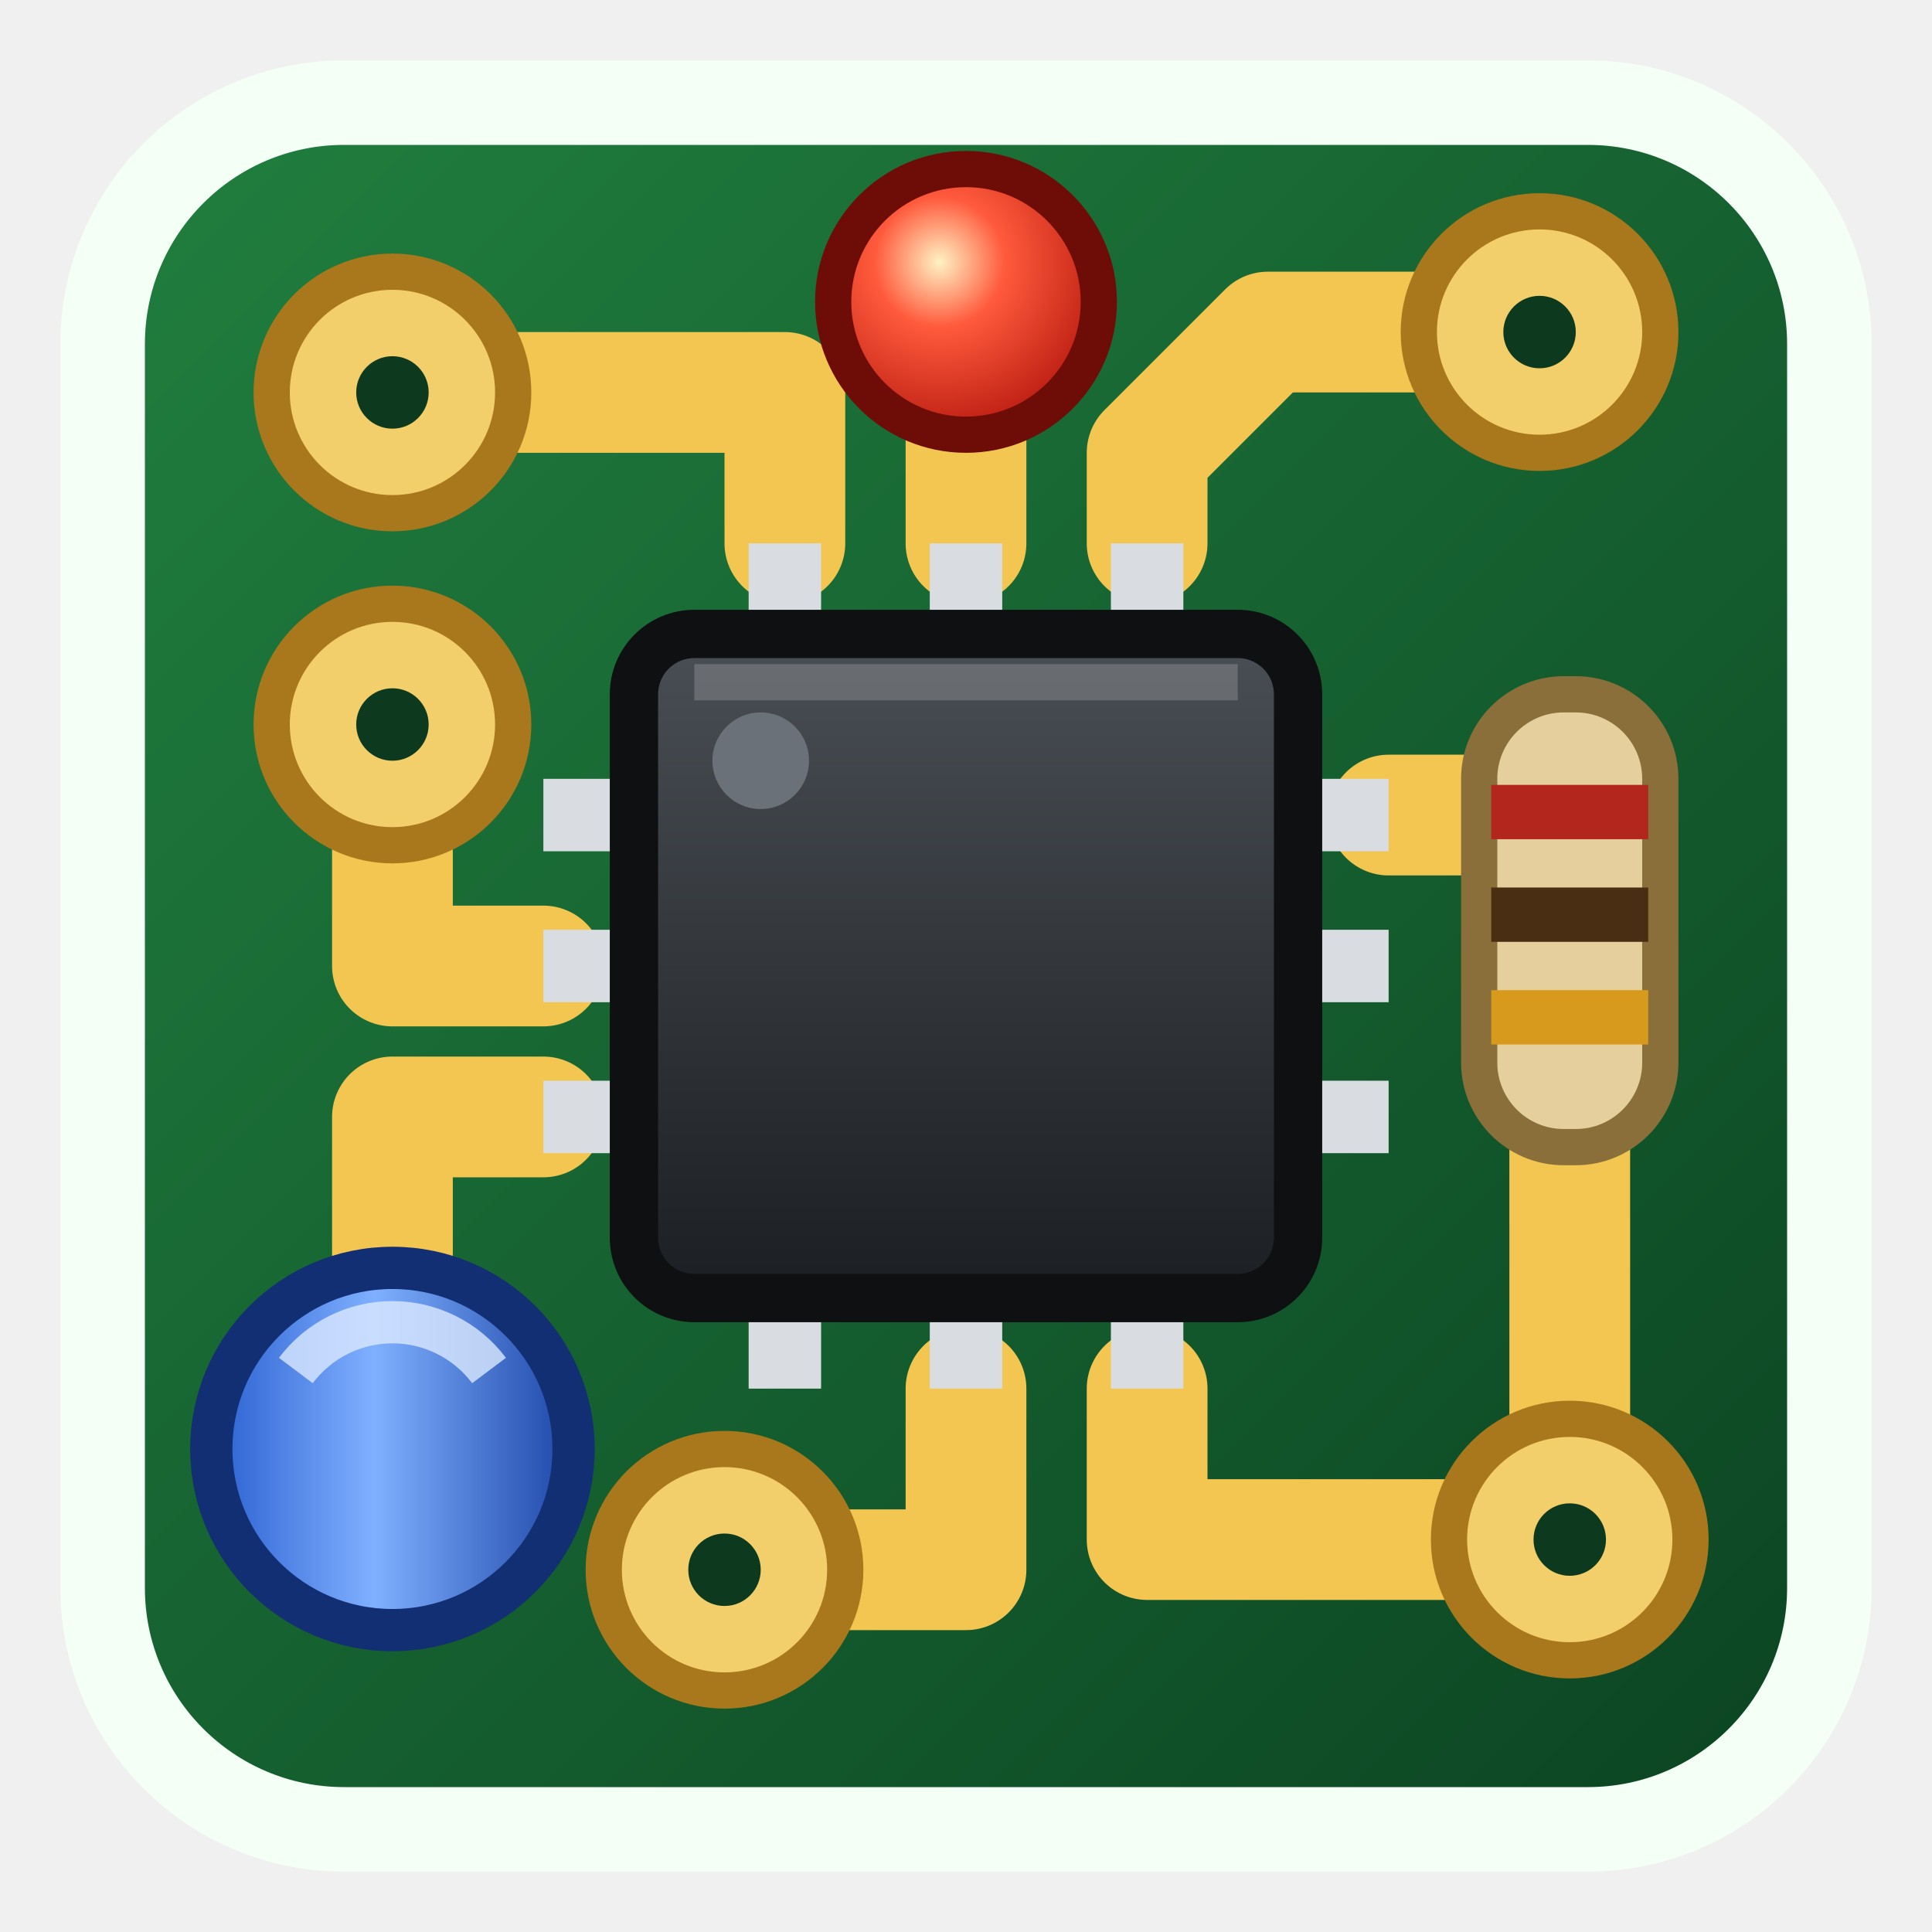
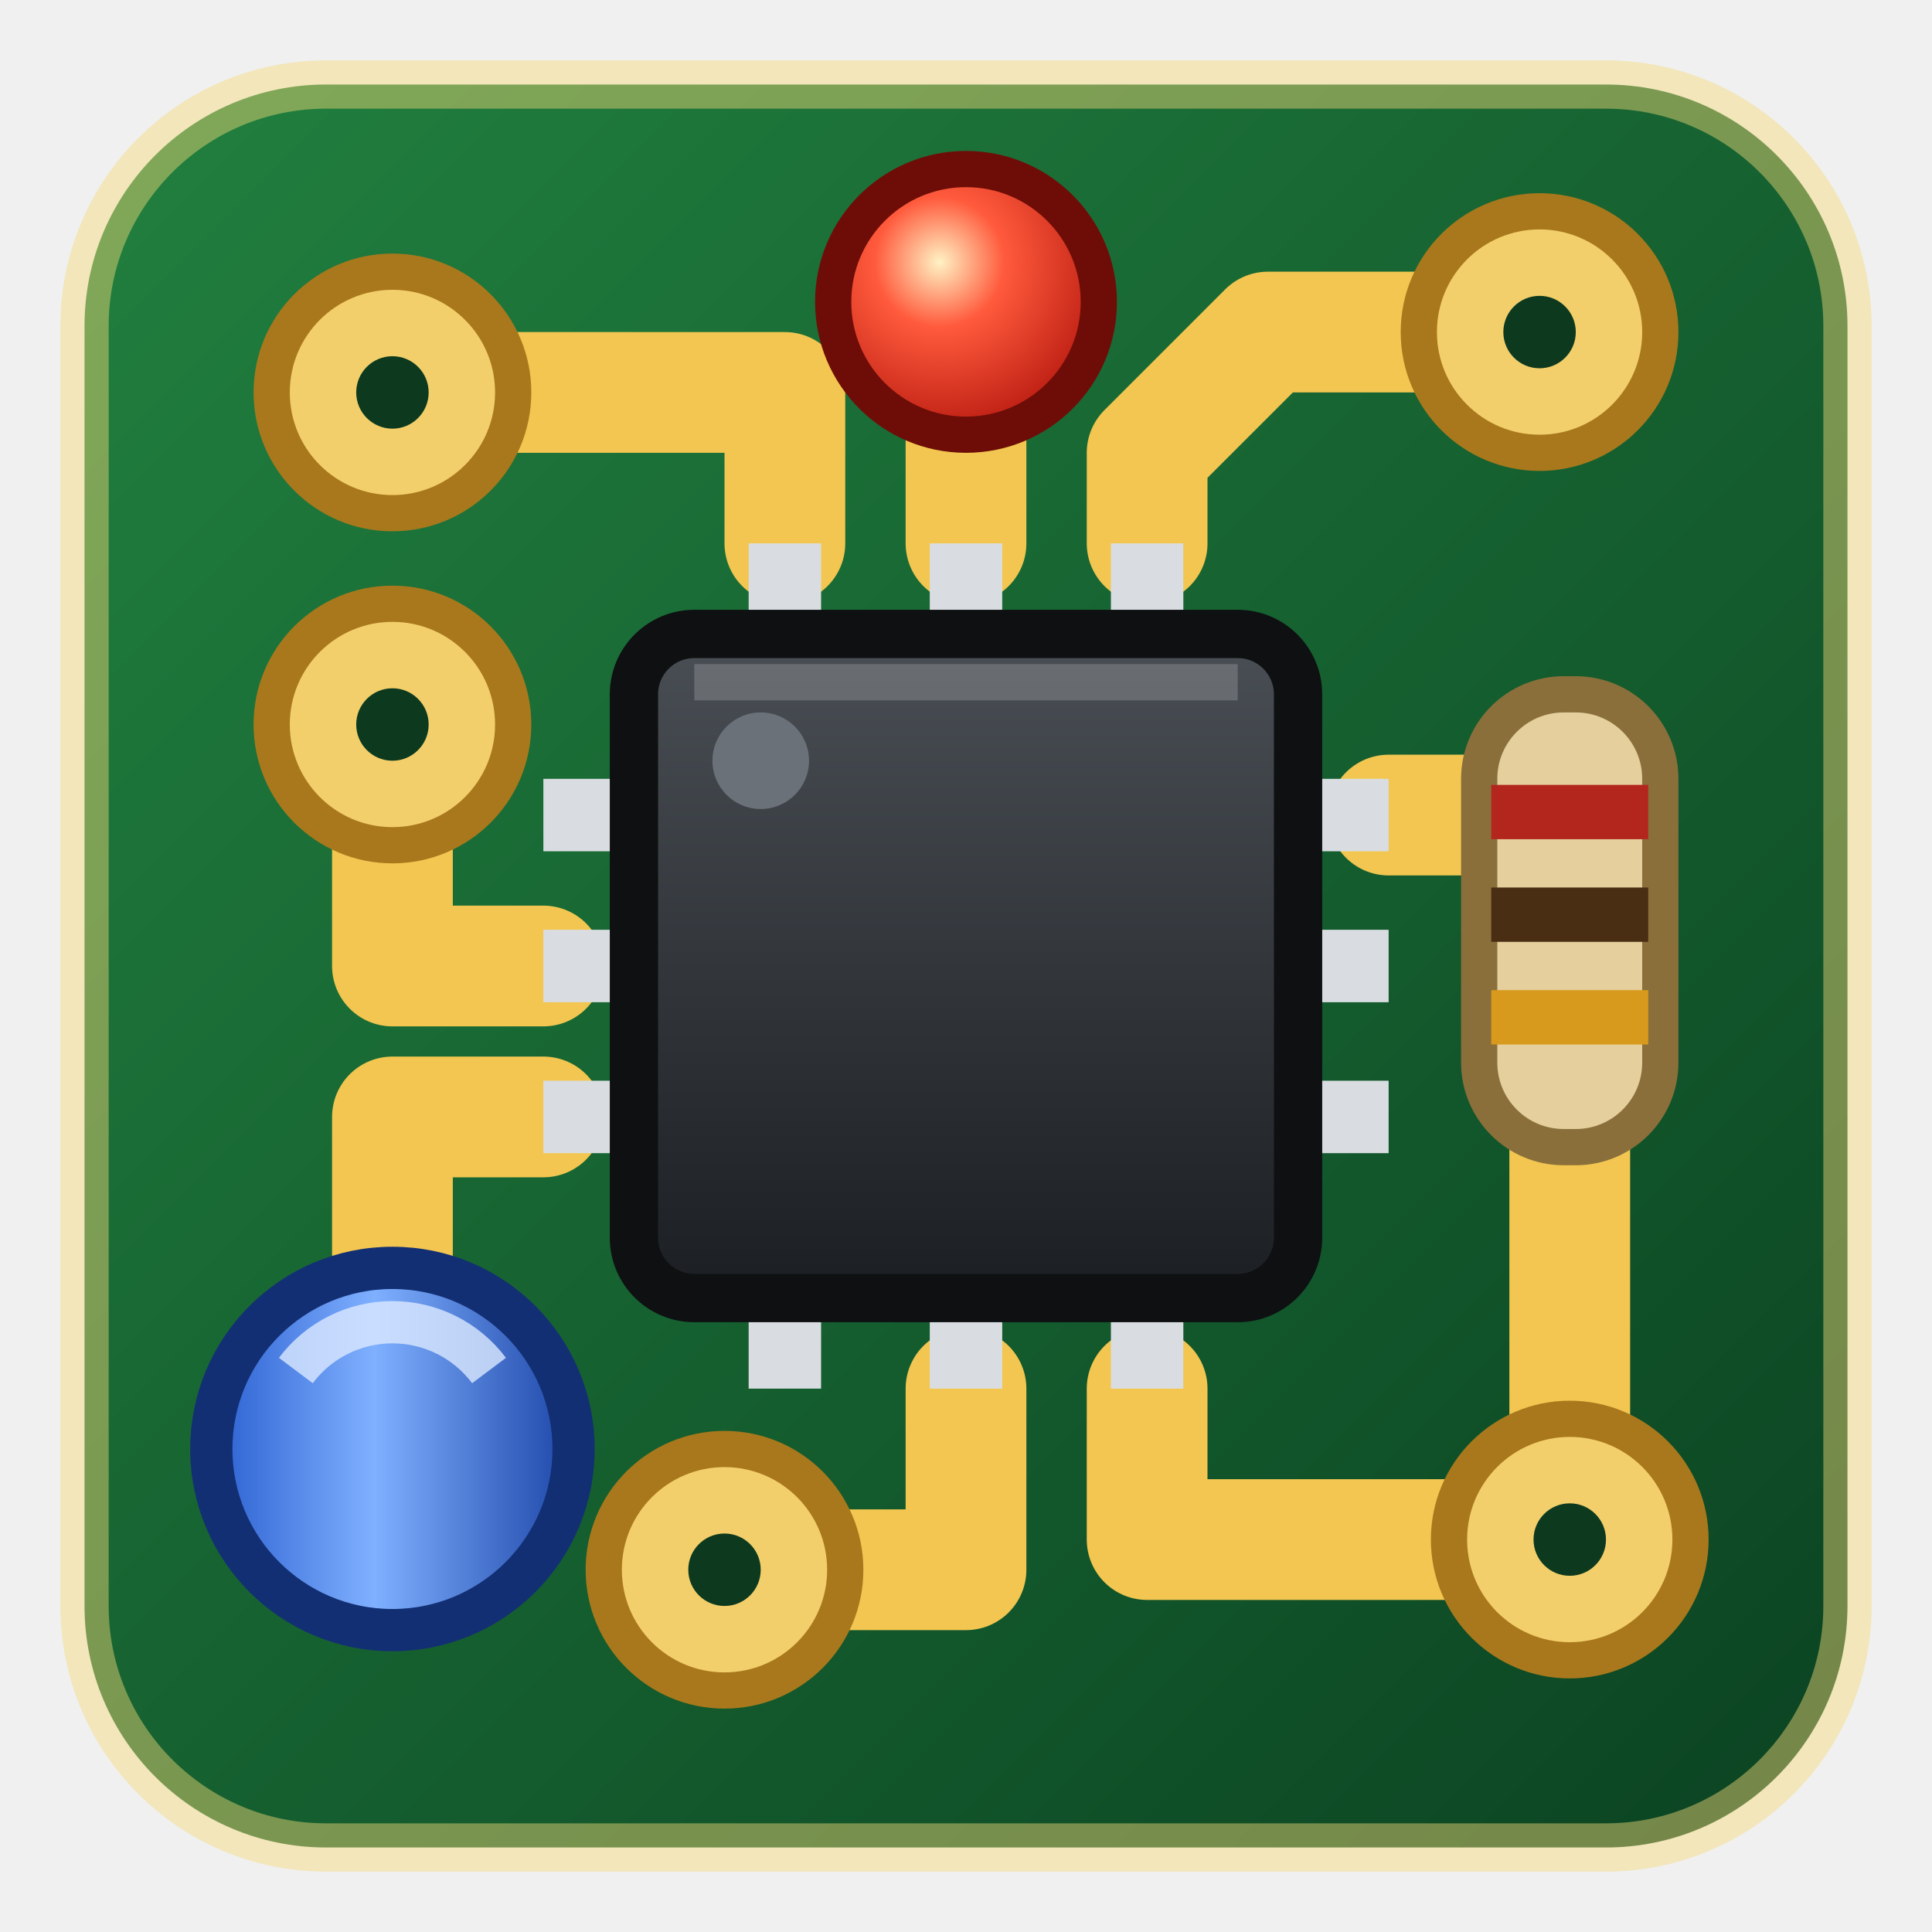
<svg xmlns="http://www.w3.org/2000/svg" viewBox="0 0 32 32" width="32" height="32">
  <defs>
    <linearGradient id="board" x1="0" y1="0" x2="1" y2="1">
      <stop offset="0" stop-color="#21803f" />
      <stop offset="1" stop-color="#0b4322" />
    </linearGradient>
    <linearGradient id="chip" x1="0" y1="0" x2="0" y2="1">
      <stop offset="0" stop-color="#4a4f55" />
      <stop offset="1" stop-color="#1b1e22" />
    </linearGradient>
    <linearGradient id="cap" x1="0" y1="0" x2="1" y2="0">
      <stop offset="0" stop-color="#2a5fd0" />
      <stop offset=".45" stop-color="#7fb0ff" />
      <stop offset="1" stop-color="#1d46a8" />
    </linearGradient>
    <radialGradient id="led" cx=".4" cy=".35" r=".7">
      <stop offset="0" stop-color="#fff2c4" />
      <stop offset=".35" stop-color="#ff5a3c" />
      <stop offset="1" stop-color="#b3160d" />
    </radialGradient>
  </defs>
-   <rect x="1.7" y="1.7" width="28.6" height="28.6" rx="4" fill="url(#board)" stroke="#f4fff6" stroke-width="1.4" />
+   <rect x="1.4" y="1.4" width="29.2" height="29.2" rx="4" fill="url(#board)" stroke="#f5d978" stroke-opacity=".45" stroke-width=".8" />
  <g fill="none" stroke="#f2c650" stroke-width="2" stroke-linecap="round" stroke-linejoin="round">
    <path d="M13 9V6.5H6.5" />
    <path d="M16 9V6" />
    <path d="M19 9V7.5l2-2h4.5" />
    <path d="M23 13.5h3" />
    <path d="M26 19v6.5" />
    <path d="M19 23v2.5h7" />
    <path d="M16 23v3h-4" />
    <path d="M9 16H6.5v-4" />
    <path d="M9 18.5H6.5v3" />
  </g>
  <g fill="#f3cf6b" stroke="#a9781c" stroke-width=".6">
    <circle cx="6.5" cy="6.5" r="2" />
    <circle cx="25.5" cy="5.5" r="2" />
    <circle cx="6.5" cy="12" r="2" />
    <circle cx="12" cy="26" r="2" />
    <circle cx="26" cy="25.5" r="2" />
  </g>
  <g fill="#0d3a1f">
    <circle cx="6.5" cy="6.5" r=".6" />
    <circle cx="25.5" cy="5.5" r=".6" />
    <circle cx="6.5" cy="12" r=".6" />
    <circle cx="12" cy="26" r=".6" />
    <circle cx="26" cy="25.5" r=".6" />
  </g>
  <g fill="#d9dde1">
    <rect x="12.4" y="9" width="1.2" height="2" />
    <rect x="15.4" y="9" width="1.2" height="2" />
    <rect x="18.4" y="9" width="1.2" height="2" />
    <rect x="12.4" y="21" width="1.2" height="2" />
    <rect x="15.4" y="21" width="1.2" height="2" />
    <rect x="18.4" y="21" width="1.2" height="2" />
    <rect x="9" y="12.9" width="2" height="1.2" />
    <rect x="9" y="15.4" width="2" height="1.2" />
    <rect x="9" y="17.9" width="2" height="1.2" />
    <rect x="21" y="12.9" width="2" height="1.2" />
    <rect x="21" y="15.4" width="2" height="1.2" />
    <rect x="21" y="17.9" width="2" height="1.2" />
  </g>
  <rect x="10.5" y="10.5" width="11" height="11" rx="1" fill="url(#chip)" stroke="#0e1012" stroke-width=".8" />
  <circle cx="12.6" cy="12.6" r=".8" fill="#6b7178" />
  <path d="M11.5 11.3h9" stroke="#fff" stroke-opacity=".18" stroke-width=".6" />
  <circle cx="6.5" cy="24" r="3" fill="url(#cap)" stroke="#132f73" stroke-width=".7" />
  <path d="M4.9 22.7a2 2 0 0 1 3.2 0" fill="none" stroke="#dbe8ff" stroke-width=".7" stroke-opacity=".8" />
  <rect x="24.5" y="11.5" width="3" height="7.5" rx="1.4" fill="#e4cf9d" stroke="#8a6f3a" stroke-width=".6" />
  <rect x="24.7" y="13" width="2.6" height=".9" fill="#b3261e" />
  <rect x="24.7" y="14.7" width="2.6" height=".9" fill="#4a2e14" />
  <rect x="24.7" y="16.4" width="2.6" height=".9" fill="#d89a1c" />
  <circle cx="16" cy="5" r="2.2" fill="url(#led)" stroke="#6e0d07" stroke-width=".6" />
</svg>
